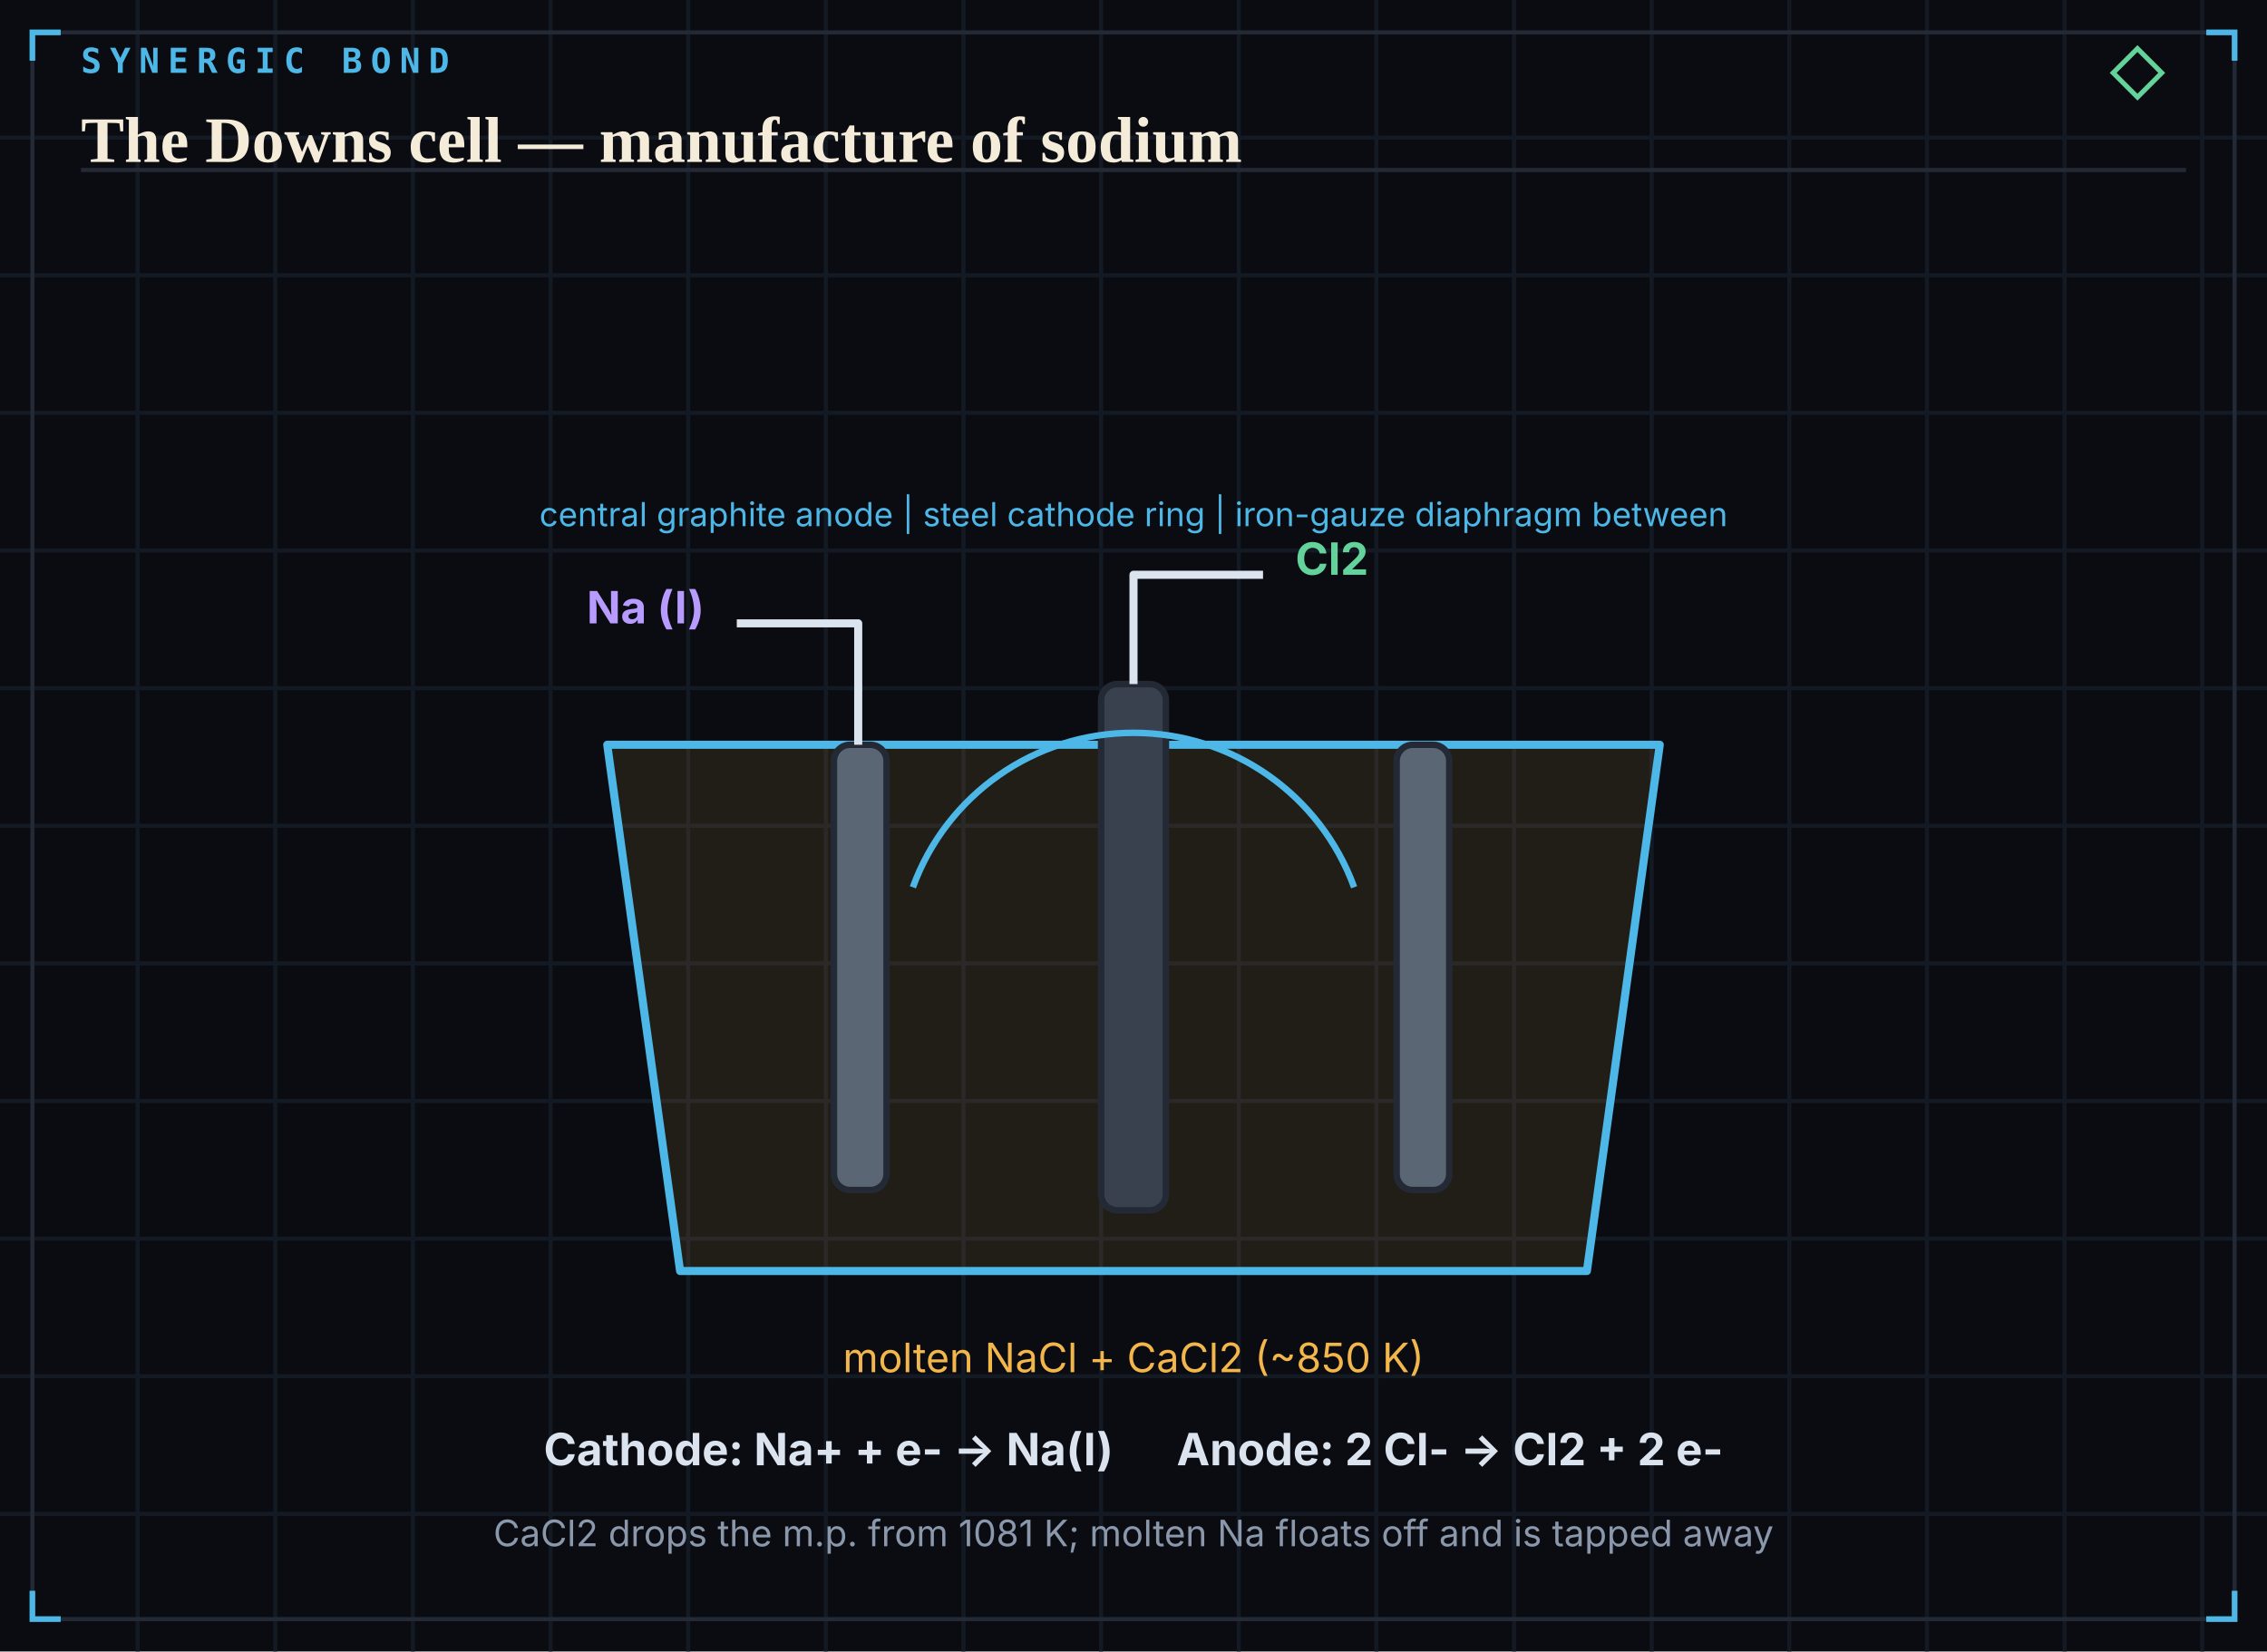
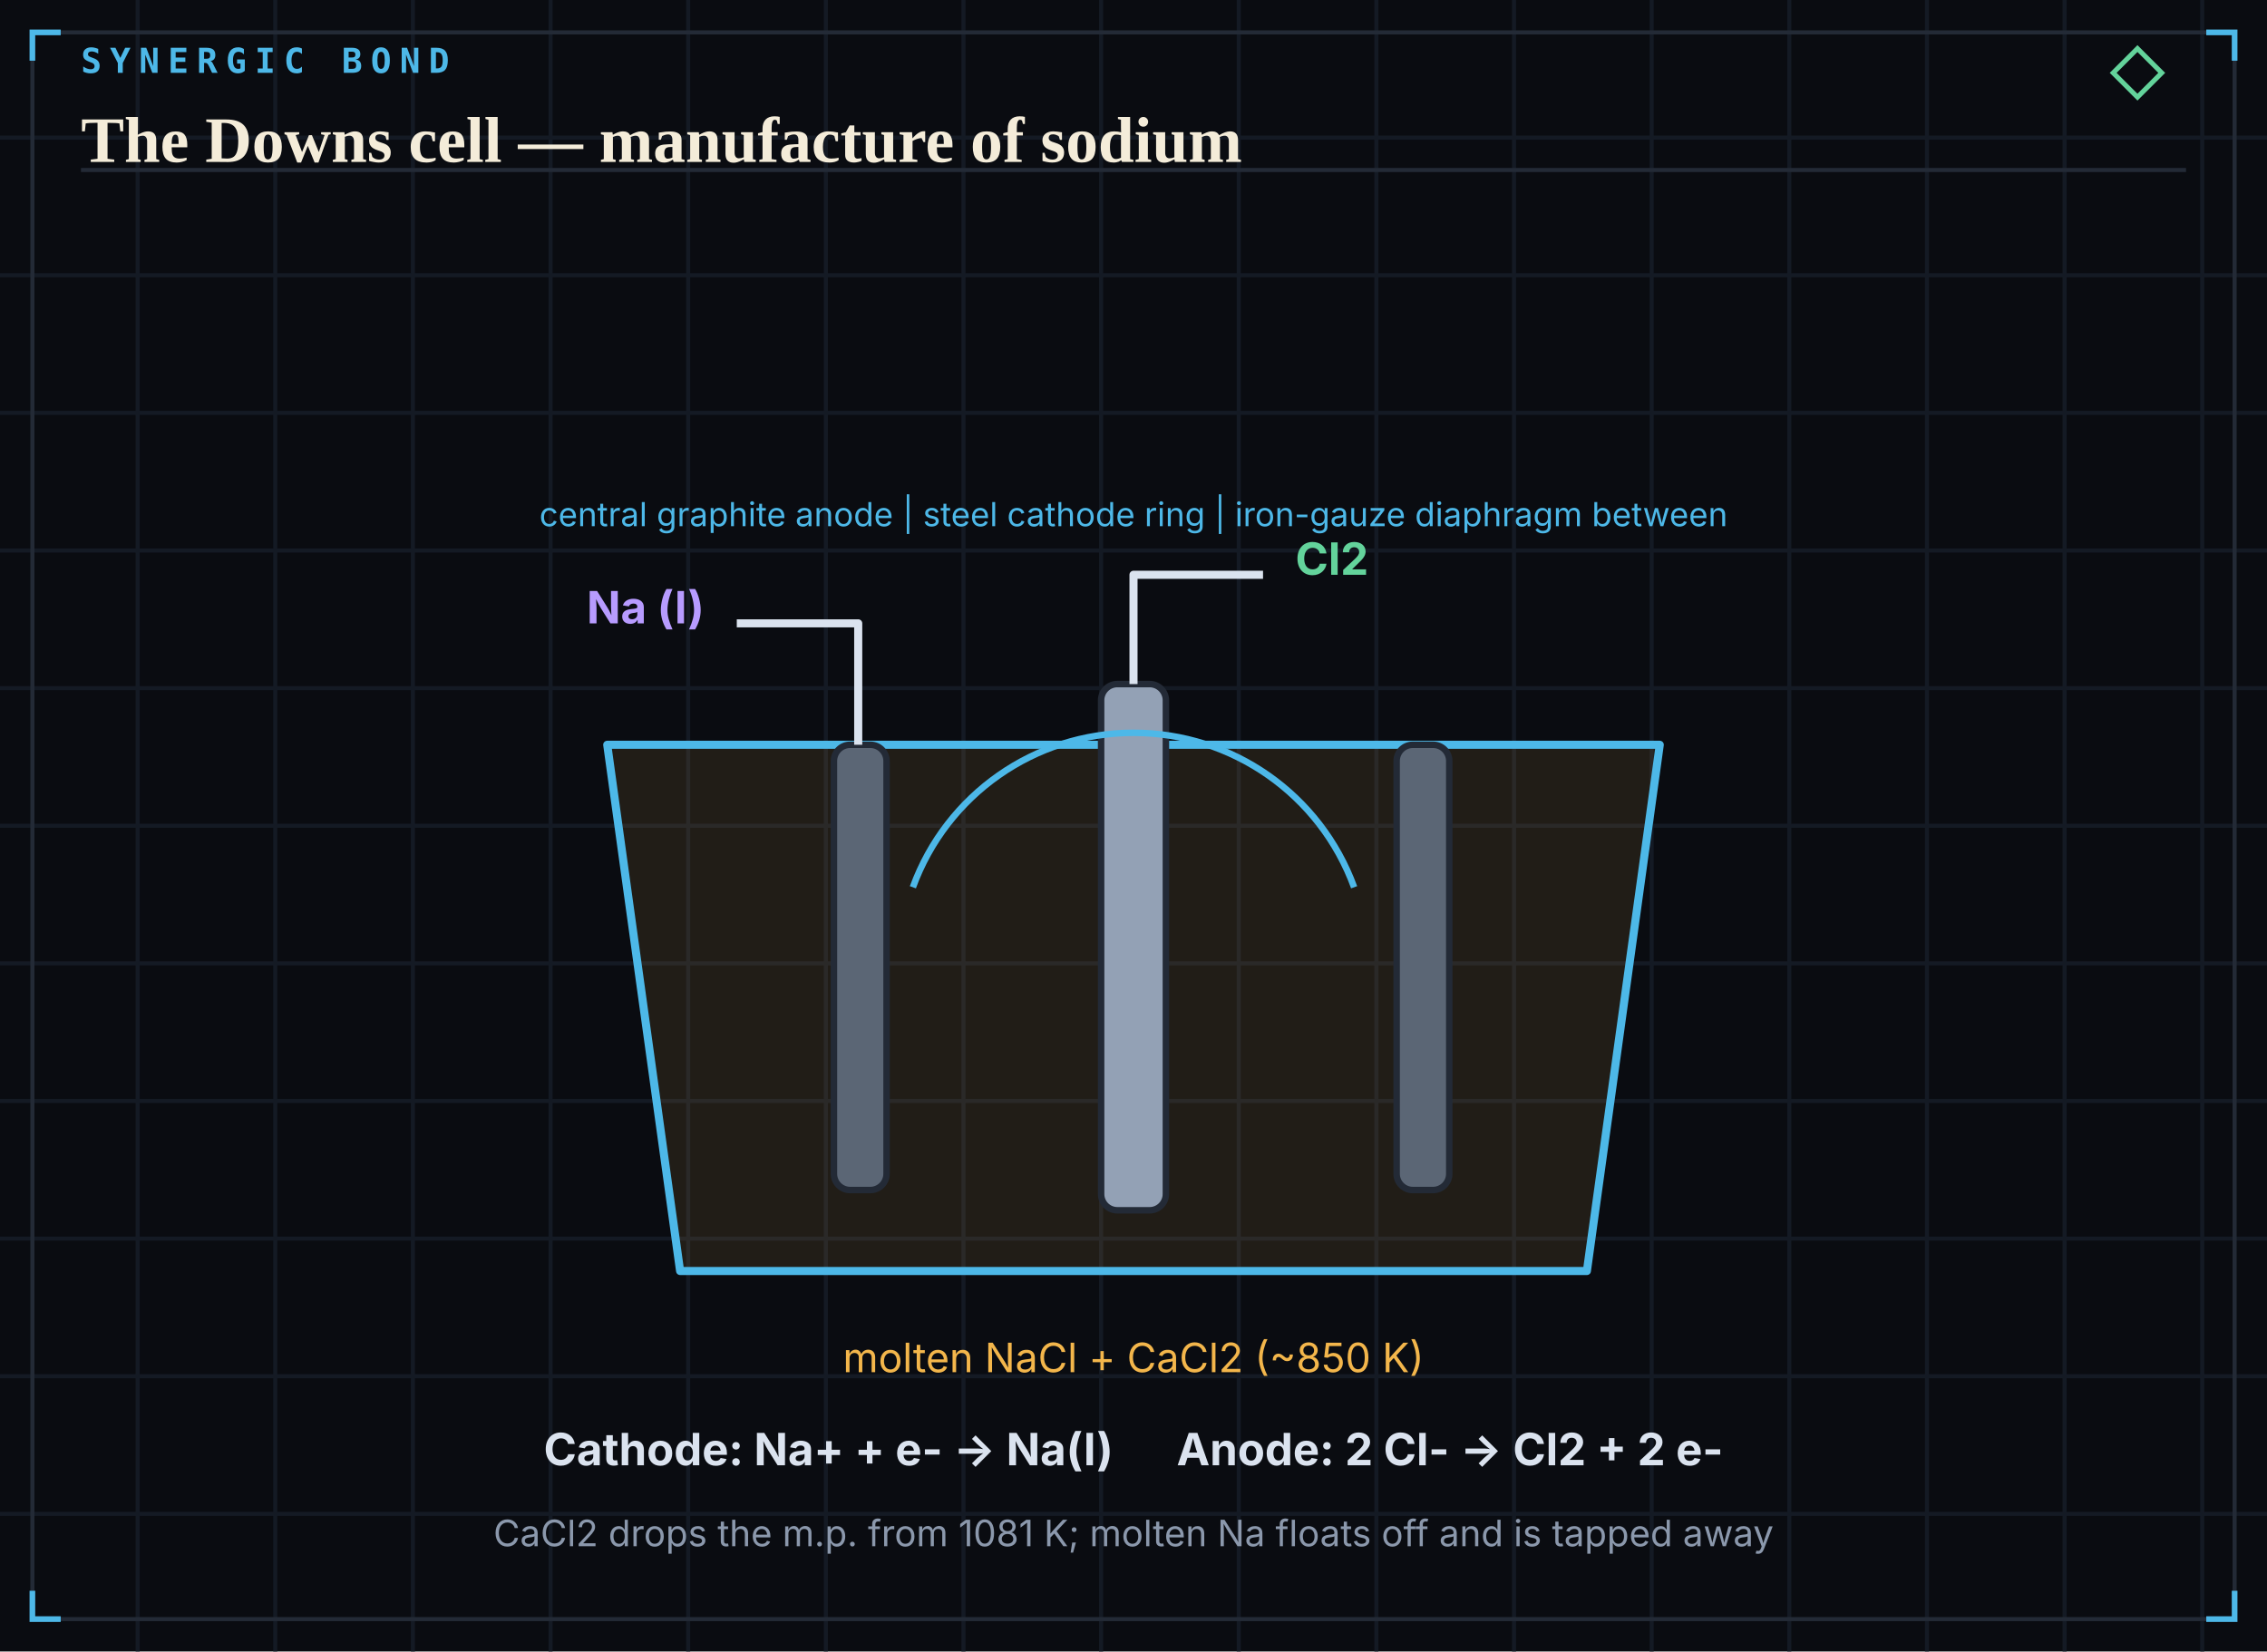
<svg xmlns="http://www.w3.org/2000/svg" width="560" height="408" viewBox="0 0 560 408" font-family="'Inter','Helvetica Neue',Arial,'DejaVu Sans',sans-serif">
  <rect width="560" height="408" fill="#0a0c11" />
  <g stroke="#141a24" stroke-width="1">
    <line x1="34" y1="0" x2="34" y2="408" />
    <line x1="68" y1="0" x2="68" y2="408" />
    <line x1="102" y1="0" x2="102" y2="408" />
    <line x1="136" y1="0" x2="136" y2="408" />
    <line x1="170" y1="0" x2="170" y2="408" />
    <line x1="204" y1="0" x2="204" y2="408" />
    <line x1="238" y1="0" x2="238" y2="408" />
    <line x1="272" y1="0" x2="272" y2="408" />
    <line x1="306" y1="0" x2="306" y2="408" />
    <line x1="340" y1="0" x2="340" y2="408" />
    <line x1="374" y1="0" x2="374" y2="408" />
    <line x1="408" y1="0" x2="408" y2="408" />
    <line x1="442" y1="0" x2="442" y2="408" />
    <line x1="476" y1="0" x2="476" y2="408" />
    <line x1="510" y1="0" x2="510" y2="408" />
    <line x1="544" y1="0" x2="544" y2="408" />
    <line x1="0" y1="34" x2="560" y2="34" />
    <line x1="0" y1="68" x2="560" y2="68" />
    <line x1="0" y1="102" x2="560" y2="102" />
    <line x1="0" y1="136" x2="560" y2="136" />
    <line x1="0" y1="170" x2="560" y2="170" />
    <line x1="0" y1="204" x2="560" y2="204" />
    <line x1="0" y1="238" x2="560" y2="238" />
    <line x1="0" y1="272" x2="560" y2="272" />
    <line x1="0" y1="306" x2="560" y2="306" />
    <line x1="0" y1="340" x2="560" y2="340" />
    <line x1="0" y1="374" x2="560" y2="374" />
  </g>
  <rect x="8" y="8" width="544" height="392" fill="none" stroke="#232a36" stroke-width="1" />
  <path d="M 8 15 L 8 8 L 15 8" stroke="#4db8e8" stroke-width="1.4" fill="none" />
  <path d="M 552 15 L 552 8 L 545 8" stroke="#4db8e8" stroke-width="1.4" fill="none" />
  <path d="M 8 393 L 8 400 L 15 400" stroke="#4db8e8" stroke-width="1.4" fill="none" />
  <path d="M 552 393 L 552 400 L 545 400" stroke="#4db8e8" stroke-width="1.4" fill="none" />
  <text x="20" y="18" font-size="8.5" font-weight="bold" fill="#4db8e8" text-anchor="start" font-family="'SF Mono','DejaVu Sans Mono',ui-monospace,Menlo,monospace" letter-spacing="0.24em">SYNERGIC BOND</text>
  <path d="M 528 12 l 6 6 l -6 6 l -6 -6 z" fill="none" stroke="#63d39b" stroke-width="1.2" />
  <text x="20" y="40" font-size="16" font-weight="bold" fill="#f4ecd9" text-anchor="start" font-family="'Georgia','Times New Roman',serif">The Downs cell  —  manufacture of sodium</text>
  <line x1="20" y1="42" x2="540" y2="42" stroke="#232a36" stroke-width="1" />
  <g transform="translate(0,34)">
    <path d="M 150 150 L 410 150 L 392 280 L 168 280 Z" fill="rgba(240,180,80,0.10)" stroke="#4db8e8" stroke-width="2" stroke-linejoin="round" />
    <text x="280.0" y="305.0" font-size="10" font-weight="normal" fill="#f3b64b" text-anchor="middle">molten NaCl + CaCl2   (~850 K)</text>
-     <rect x="272" y="135" width="16" height="130" rx="4" fill="#39414f" stroke="#232a36" stroke-width="1.6" />
+     <rect x="272" y="135" width="16" height="130" rx="4" fill="#93a1b5" stroke="#232a36" stroke-width="1.6" />
    <rect x="206" y="150" width="13" height="110" rx="4" fill="#5b6675" stroke="#232a36" stroke-width="1.6" />
    <rect x="345" y="150" width="13" height="110" rx="4" fill="#5b6675" stroke="#232a36" stroke-width="1.6" />
    <path d="M 225.5 185.2 A 58 58 0 0 1 334.5 185.2" fill="none" stroke="#4db8e8" stroke-width="1.6" />
    <path d="M 280.0 135.0 L 280.0 108.0 L 312.0 108.0" fill="none" stroke="#dbe3ef" stroke-width="2" stroke-linejoin="round" />
    <text x="320.0" y="108.0" font-size="11" font-weight="bold" fill="#63d39b" text-anchor="start">Cl2</text>
    <path d="M 212.0 150.0 L 212.0 120.0 L 182.0 120.0" fill="none" stroke="#dbe3ef" stroke-width="2" stroke-linejoin="round" />
    <text x="174.0" y="120.0" font-size="11" font-weight="bold" fill="#b79bff" text-anchor="end">Na (l)</text>
    <text x="280.0" y="96.0" font-size="8.2" font-weight="normal" fill="#4db8e8" text-anchor="middle">central graphite anode  |  steel cathode ring  |  iron-gauze diaphragm between</text>
-     <text x="280.0" y="328.0" font-size="11" font-weight="bold" fill="#dbe3ef" text-anchor="middle">Cathode: Na+ + e- -&gt; Na(l)      Anode: 2 Cl- -&gt; Cl2 + 2 e-</text>
+     <text x="280.0" y="328.0" font-size="11" font-weight="bold" fill="#dbe3ef" text-anchor="middle">Cathode: Na+ + e- → Na(l)      Anode: 2 Cl- → Cl2 + 2 e-</text>
    <text x="280.0" y="348.0" font-size="9" font-weight="normal" fill="#8b98ac" text-anchor="middle">CaCl2 drops the m.p. from 1081 K; molten Na floats off and is tapped away</text>
  </g>
</svg>
